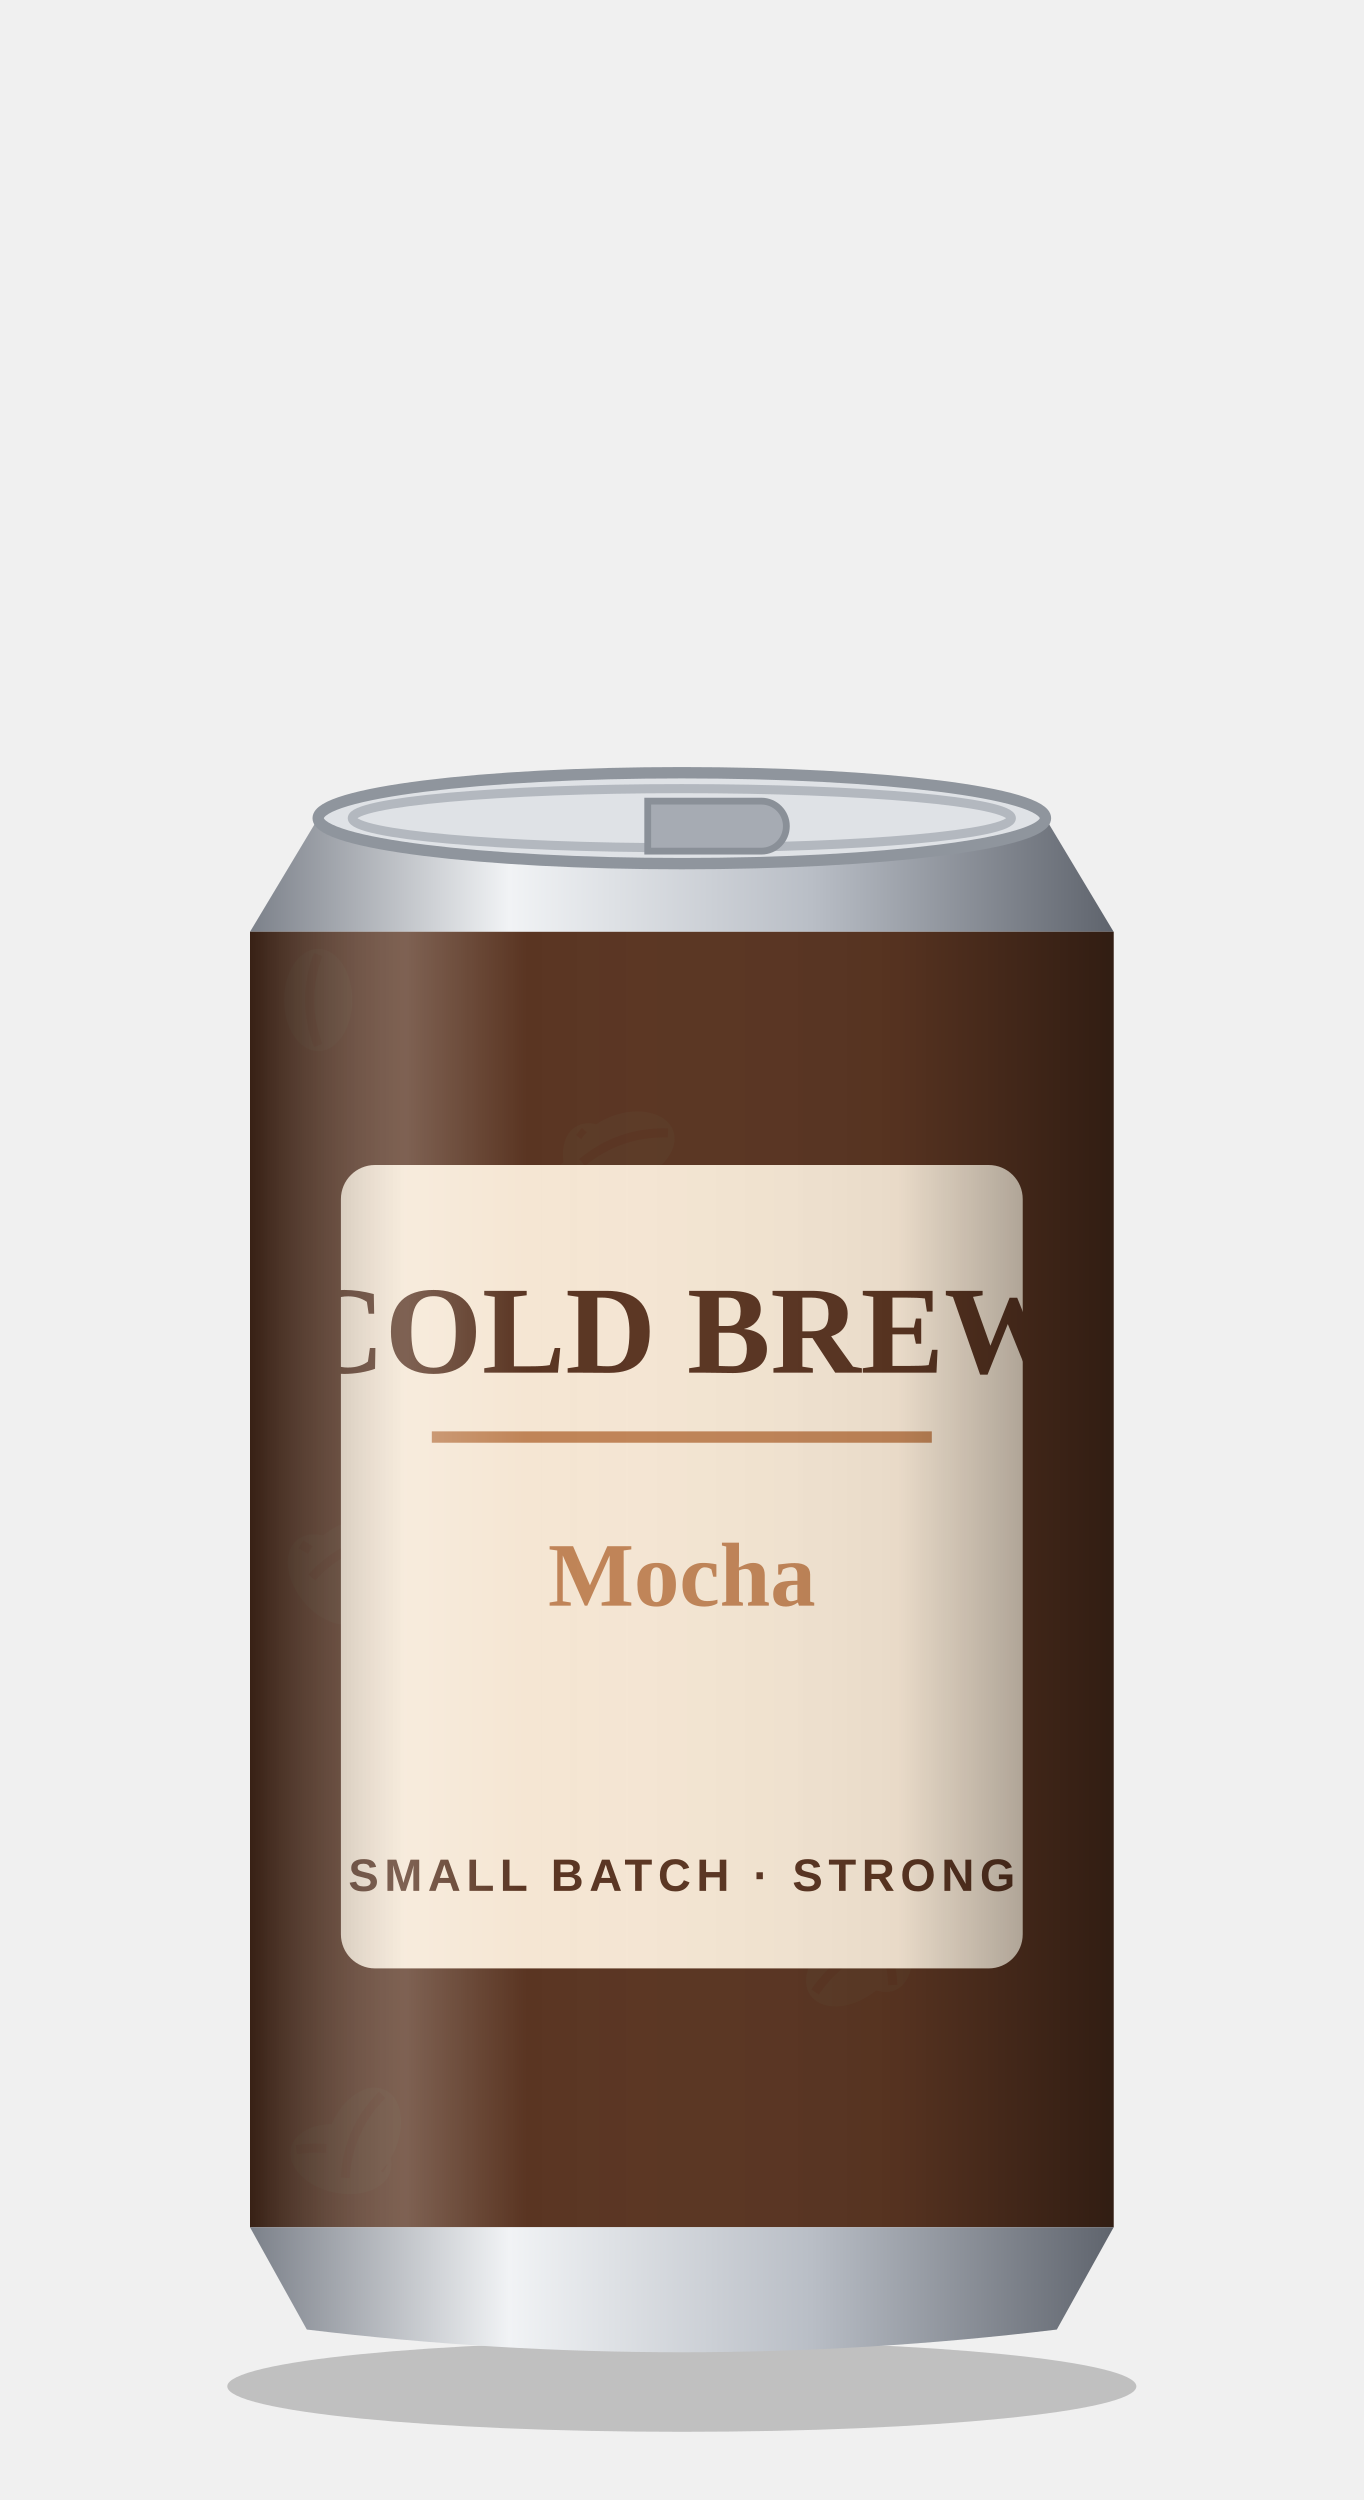
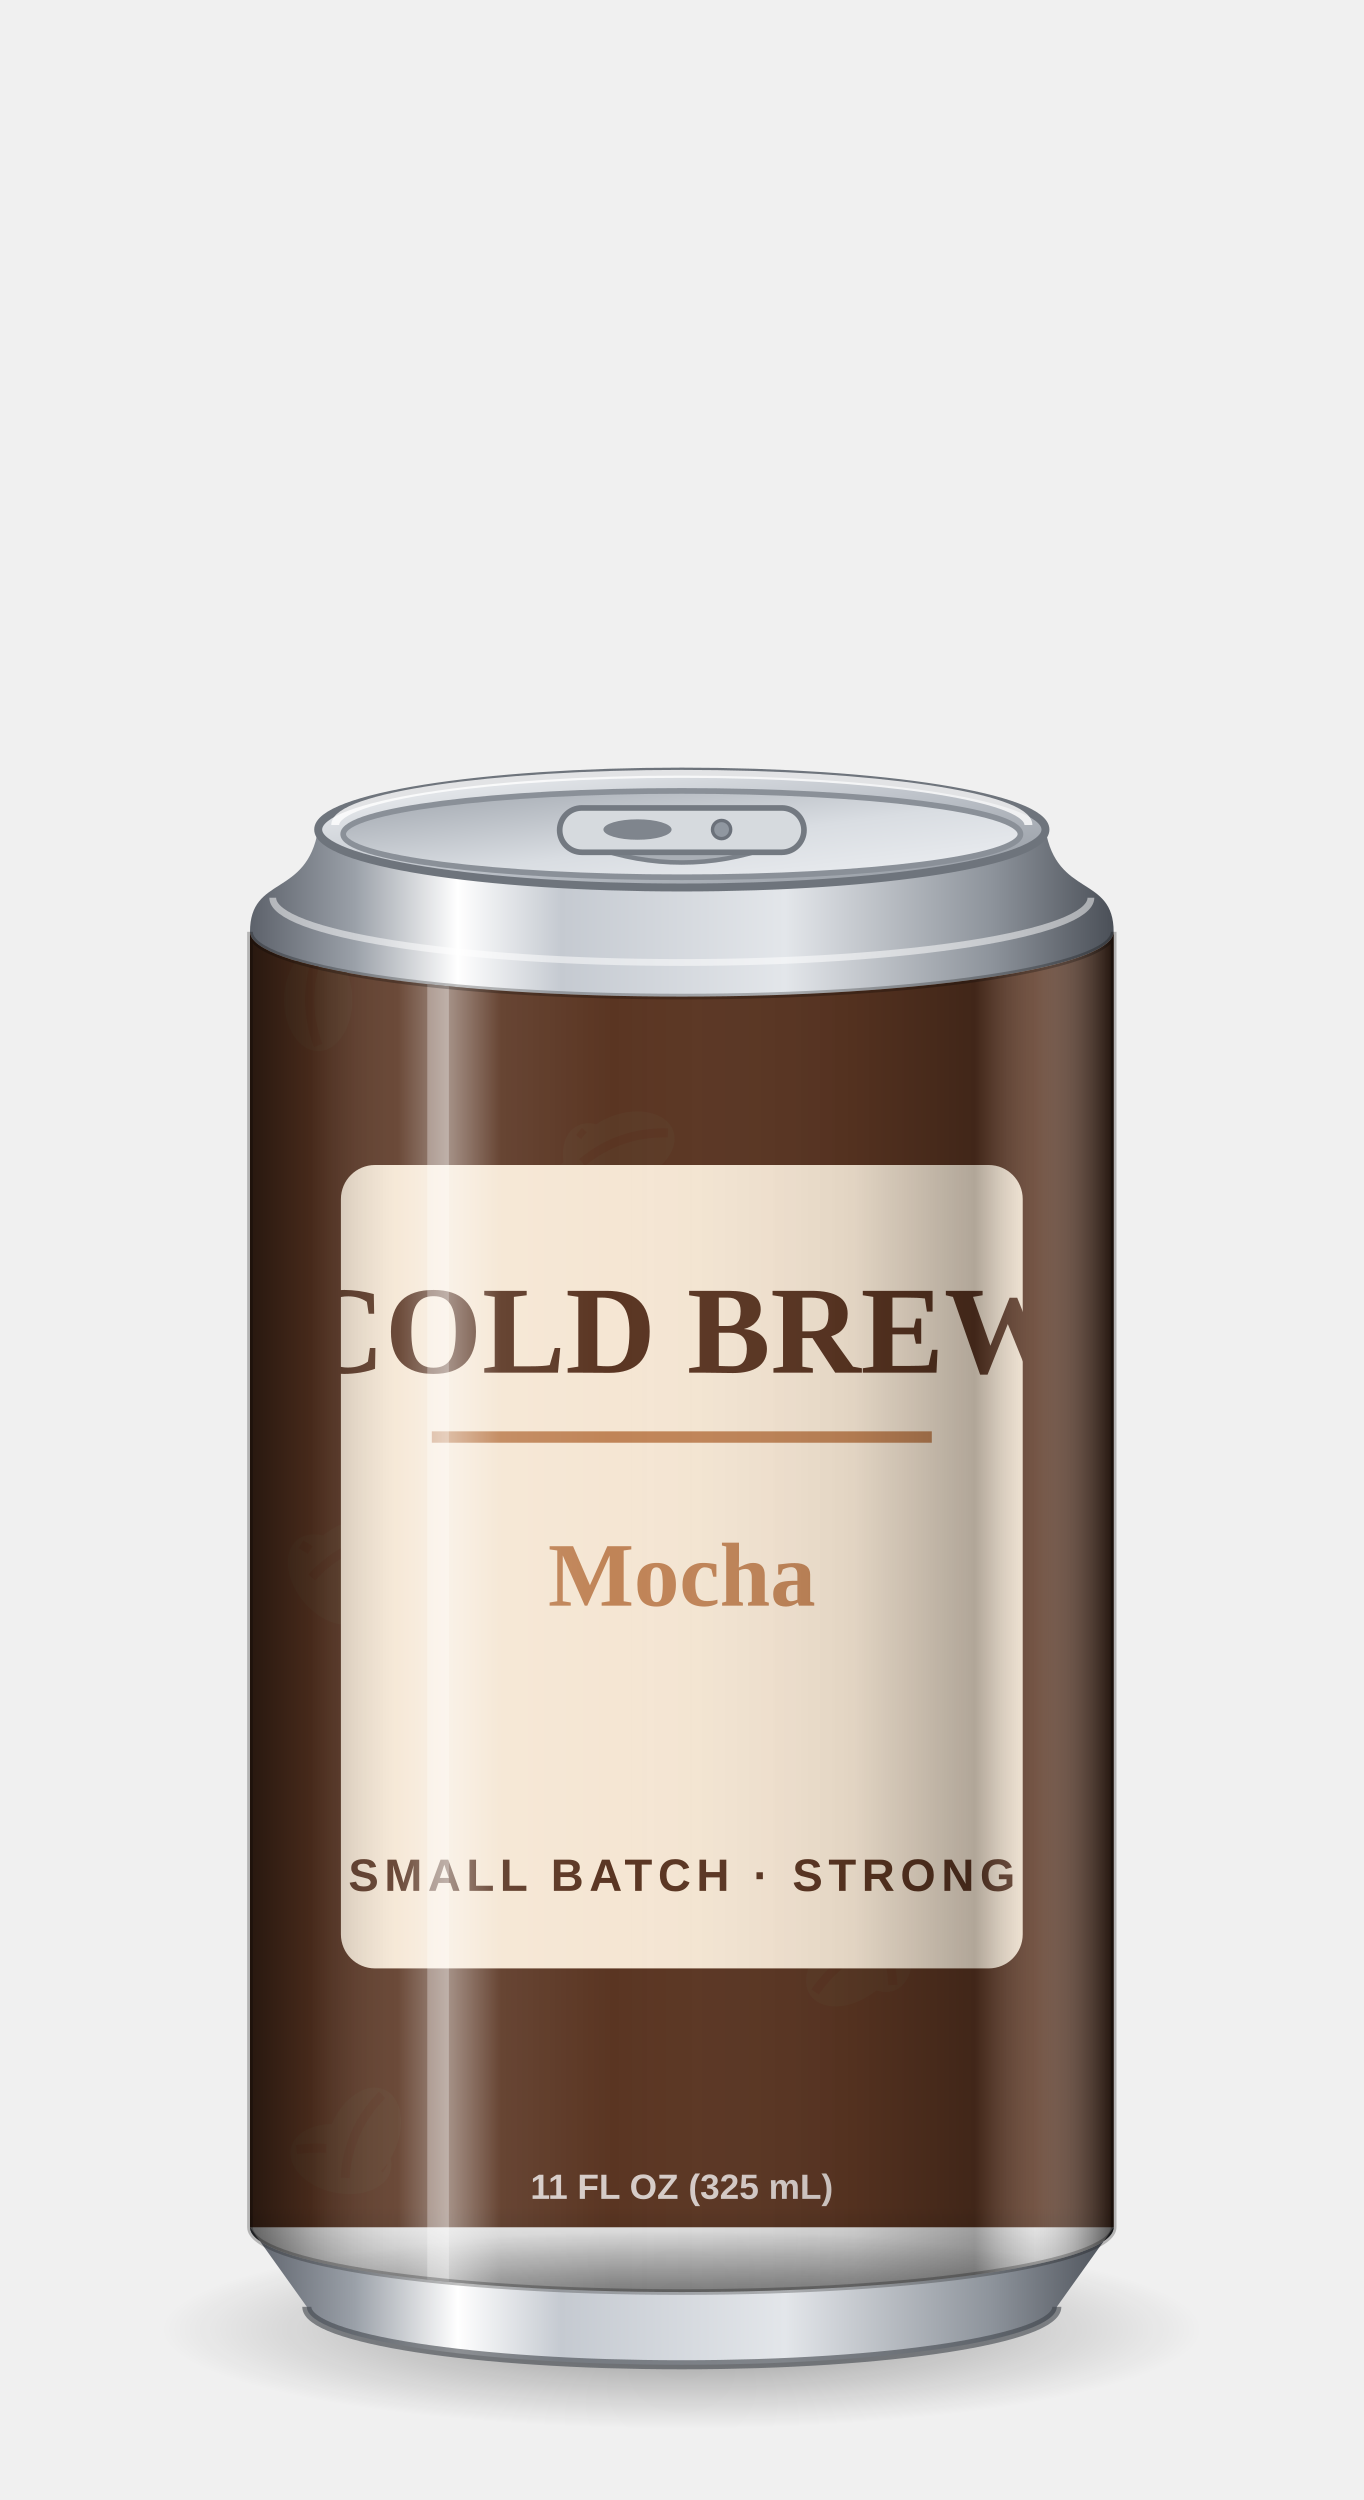
<svg xmlns="http://www.w3.org/2000/svg" viewBox="0 0 120 220" width="120" height="220" role="img" aria-label="Coffee Mocha can, Second Wind art">
  <defs>
    <linearGradient id="shade-coffee-mocha" x1="0" x2="1">
-       <stop offset="0" stop-color="#000" stop-opacity="0.38" />
-       <stop offset="0.18" stop-color="#fff" stop-opacity="0.22" />
-       <stop offset="0.32" stop-color="#fff" stop-opacity="0" />
-       <stop offset="0.75" stop-color="#000" stop-opacity="0.05" />
-       <stop offset="1" stop-color="#000" stop-opacity="0.45" />
+       <stop offset="0" stop-color="#000" stop-opacity="0.55" />
+       <stop offset="0.07" stop-color="#000" stop-opacity="0.22" />
+       <stop offset="0.17" stop-color="#fff" stop-opacity="0.10" />
+       <stop offset="0.23" stop-color="#fff" stop-opacity="0.45" />
+       <stop offset="0.29" stop-color="#fff" stop-opacity="0.08" />
+       <stop offset="0.42" stop-color="#fff" stop-opacity="0" />
+       <stop offset="0.70" stop-color="#000" stop-opacity="0.08" />
+       <stop offset="0.84" stop-color="#000" stop-opacity="0.28" />
+       <stop offset="0.91" stop-color="#fff" stop-opacity="0.16" />
+       <stop offset="1" stop-color="#000" stop-opacity="0.62" />
+     </linearGradient>
+     <linearGradient id="vshade-coffee-mocha" x1="0" y1="0" x2="0" y2="1">
+       <stop offset="0" stop-color="#000" stop-opacity="0.28" />
+       <stop offset="0.05" stop-color="#000" stop-opacity="0" />
+       <stop offset="0.94" stop-color="#000" stop-opacity="0" />
+       <stop offset="1" stop-color="#000" stop-opacity="0.32" />
    </linearGradient>
    <linearGradient id="metal-coffee-mocha" x1="0" x2="1">
-       <stop offset="0" stop-color="#7c818a" />
-       <stop offset="0.3" stop-color="#f1f3f5" />
-       <stop offset="0.65" stop-color="#b9bec6" />
-       <stop offset="1" stop-color="#5f646d" />
+       <stop offset="0" stop-color="#5d626b" />
+       <stop offset="0.12" stop-color="#9aa0a8" />
+       <stop offset="0.24" stop-color="#ffffff" />
+       <stop offset="0.36" stop-color="#c5cad1" />
+       <stop offset="0.62" stop-color="#e3e6ea" />
+       <stop offset="0.86" stop-color="#8d939b" />
+       <stop offset="1" stop-color="#4b5058" />
    </linearGradient>
+     <linearGradient id="lid-coffee-mocha" x1="0" y1="0" x2="1" y2="1">
+       <stop offset="0" stop-color="#f4f6f8" />
+       <stop offset="0.5" stop-color="#bfc4cb" />
+       <stop offset="1" stop-color="#8e949c" />
+     </linearGradient>
+     <linearGradient id="well-coffee-mocha" x1="0" y1="0" x2="1" y2="1">
+       <stop offset="0" stop-color="#9ea4ac" />
+       <stop offset="0.55" stop-color="#d9dde2" />
+       <stop offset="1" stop-color="#eef0f3" />
+     </linearGradient>
+     <radialGradient id="floor-coffee-mocha">
+       <stop offset="0" stop-color="#000" stop-opacity="0.4" />
+       <stop offset="1" stop-color="#000" stop-opacity="0" />
+     </radialGradient>
    <clipPath id="body-coffee-mocha">
-       <rect x="22" y="82" width="76" height="114" />
+       <path d="M22 82 A38.0 5.7 0 0 0 98 82 L98 196 A38.0 5.7 0 0 1 22 196 Z" />
    </clipPath>
  </defs>
-   <ellipse cx="60.0" cy="210" rx="40.0" ry="4" fill="#000" opacity="0.2" />
-   <path d="M28 72 L92 72 L98 82 L22 82 Z" fill="url(#metal-coffee-mocha)" />
-   <ellipse cx="60.0" cy="72" rx="32.0" ry="4" fill="#dfe2e6" stroke="#8f959d" stroke-width="1" />
-   <ellipse cx="60.0" cy="72" rx="29.0" ry="2.6" fill="none" stroke="#b3b8bf" stroke-width="0.8" />
-   <path d="M57.0 70.5 h10 a2.2 2.2 0 0 1 0 4.4 h-10 z" fill="#a6abb3" stroke="#8a9098" stroke-width="0.6" />
+   <ellipse cx="60.0" cy="205" rx="46.0" ry="8.7" fill="url(#floor-coffee-mocha)" />
+   <path d="M22 196 A38.0 5.7 0 0 0 98 196 L93 203 A33.0 5.1 0 0 1 27 203 Z" fill="url(#metal-coffee-mocha)" />
+   <path d="M27 203 A33.0 5.1 0 0 0 93 203" stroke="#3f444b" stroke-width="0.8" fill="none" opacity="0.6" />
+   <path d="M22 82 C22 77,27 79,28 73 L92 73 C93 79,98 77,98 82 A38.0 5.7 0 0 1 22 82 Z" fill="url(#metal-coffee-mocha)" />
+   <path d="M24 79 A36.0 5.7 0 0 0 96 79" stroke="#fff" stroke-width="0.6" fill="none" opacity="0.5" />
  <g clip-path="url(#body-coffee-mocha)">
    <rect x="22" y="82" width="76" height="114" fill="#5a3522" />
    <g transform="rotate(0 28 88)">
      <ellipse cx="28" cy="88" rx="3" ry="4.5" fill="#5b3a26" />
      <path d="M28 84 q-1.5 4 0 8" stroke="#5a3522" stroke-width="0.8" fill="none" />
    </g>
    <g transform="rotate(47 51 105)">
      <ellipse cx="51" cy="105" rx="3" ry="4.5" fill="#5b3a26" />
      <path d="M51 101 q-1.5 4 0 8" stroke="#5a3522" stroke-width="0.8" fill="none" />
    </g>
    <g transform="rotate(94 74 122)">
      <ellipse cx="74" cy="122" rx="3" ry="4.5" fill="#5b3a26" />
      <path d="M74 118 q-1.5 4 0 8" stroke="#5a3522" stroke-width="0.8" fill="none" />
    </g>
    <g transform="rotate(141 29 139)">
      <ellipse cx="29" cy="139" rx="3" ry="4.5" fill="#5b3a26" />
      <path d="M29 135 q-1.5 4 0 8" stroke="#5a3522" stroke-width="0.8" fill="none" />
    </g>
    <g transform="rotate(8 52 156)">
      <ellipse cx="52" cy="156" rx="3" ry="4.5" fill="#5b3a26" />
      <path d="M52 152 q-1.5 4 0 8" stroke="#5a3522" stroke-width="0.8" fill="none" />
    </g>
    <g transform="rotate(55 75 173)">
      <ellipse cx="75" cy="173" rx="3" ry="4.5" fill="#5b3a26" />
      <path d="M75 169 q-1.5 4 0 8" stroke="#5a3522" stroke-width="0.8" fill="none" />
    </g>
    <g transform="rotate(102 30 190)">
      <ellipse cx="30" cy="190" rx="3" ry="4.5" fill="#5b3a26" />
      <path d="M30 186 q-1.5 4 0 8" stroke="#5a3522" stroke-width="0.8" fill="none" />
    </g>
    <g transform="rotate(149 53 103)">
      <ellipse cx="53" cy="103" rx="3" ry="4.5" fill="#5b3a26" />
      <path d="M53 99 q-1.5 4 0 8" stroke="#5a3522" stroke-width="0.8" fill="none" />
    </g>
    <g transform="rotate(16 76 120)">
      <ellipse cx="76" cy="120" rx="3" ry="4.5" fill="#5b3a26" />
      <path d="M76 116 q-1.5 4 0 8" stroke="#5a3522" stroke-width="0.8" fill="none" />
    </g>
    <g transform="rotate(63 31 137)">
      <ellipse cx="31" cy="137" rx="3" ry="4.5" fill="#5b3a26" />
      <path d="M31 133 q-1.5 4 0 8" stroke="#5a3522" stroke-width="0.8" fill="none" />
    </g>
    <g transform="rotate(110 54 154)">
      <ellipse cx="54" cy="154" rx="3" ry="4.5" fill="#5b3a26" />
      <path d="M54 150 q-1.5 4 0 8" stroke="#5a3522" stroke-width="0.8" fill="none" />
    </g>
    <g transform="rotate(157 77 171)">
      <ellipse cx="77" cy="171" rx="3" ry="4.5" fill="#5b3a26" />
      <path d="M77 167 q-1.5 4 0 8" stroke="#5a3522" stroke-width="0.8" fill="none" />
    </g>
    <g transform="rotate(24 32 188)">
      <ellipse cx="32" cy="188" rx="3" ry="4.5" fill="#5b3a26" />
      <path d="M32 184 q-1.5 4 0 8" stroke="#5a3522" stroke-width="0.8" fill="none" />
    </g>
    <g transform="rotate(71 55 101)">
      <ellipse cx="55" cy="101" rx="3" ry="4.5" fill="#5b3a26" />
      <path d="M55 97 q-1.5 4 0 8" stroke="#5a3522" stroke-width="0.8" fill="none" />
    </g>
    <rect x="30" y="102.52" width="60" height="70.7" rx="3" fill="#f5e6d3" />
    <text x="60.0" y="120.8" font-family="Georgia,'Times New Roman',serif" font-size="11" font-weight="700" text-anchor="middle" fill="#5a3522" textLength="52.0" lengthAdjust="spacingAndGlyphs">COLD BREW</text>
    <line x1="38" y1="126.46" x2="82" y2="126.46" stroke="#c08457" stroke-width="1" />
    <text x="60.0" y="141.3" font-family="Georgia,'Times New Roman',serif" font-size="8" font-weight="700" text-anchor="middle" fill="#c08457">Mocha</text>
    <text x="60.0" y="166.4" font-family="'Helvetica Neue',Arial,Inter,sans-serif" font-size="4" font-weight="700" text-anchor="middle" fill="#5a3522" letter-spacing="0.5">SMALL BATCH · STRONG</text>
-     <rect x="22" y="82" width="76" height="114" fill="url(#shade-coffee-mocha)" />
+     <text x="60.0" y="193.5" font-family="'Helvetica Neue',Arial,Inter,sans-serif" font-size="3.1" font-weight="700" text-anchor="middle" fill="#ffffff" opacity="0.75">11 FL OZ (325 mL)</text>
+     <rect x="22" y="76.3" width="76" height="125.4" fill="url(#vshade-coffee-mocha)" />
+     <rect x="22" y="76.3" width="76" height="125.4" fill="url(#shade-coffee-mocha)" />
+     <rect x="37.6" y="76.3" width="1.9" height="125.4" fill="#fff" opacity="0.3" />
  </g>
-   <path d="M22 196 L98 196 L93 205 Q60.0 209 27 205 Z" fill="url(#metal-coffee-mocha)" />
+   <path d="M22 82 A38.0 5.7 0 0 0 98 82 L98 196 A38.0 5.7 0 0 1 22 196 Z" fill="none" stroke="#000" stroke-opacity="0.25" stroke-width="0.5" />
+   <ellipse cx="60.0" cy="73" rx="32.0" ry="5.1" fill="url(#lid-coffee-mocha)" stroke="#6e747c" stroke-width="0.7" />
+   <ellipse cx="60.0" cy="73.4" rx="29.8" ry="3.8" fill="url(#well-coffee-mocha)" stroke="#8a9098" stroke-width="0.5" />
+   <path d="M52.1 74.5 q7.9 2.8 15.8 0 l-2.1 -1.8 h-11.6 z" fill="#a9aeb5" stroke="#7c828a" stroke-width="0.4" />
+   <path d="M51.2 71.1 h17.6 a1.9 1.9 0 0 1 0 3.9 h-17.6 a1.9 1.9 0 0 1 0 -3.9 z" fill="#d6dade" stroke="#737981" stroke-width="0.5" />
+   <ellipse cx="56.1" cy="73" rx="3.0" ry="0.9" fill="#7f858d" />
+   <circle cx="63.5" cy="73" r="0.8" fill="#9097a0" stroke="#6b717a" stroke-width="0.3" />
+   <path d="M29.5 72.6 A30.5 4.5 0 0 1 90.5 72.6" stroke="#fff" stroke-width="0.7" fill="none" opacity="0.8" />
</svg>
